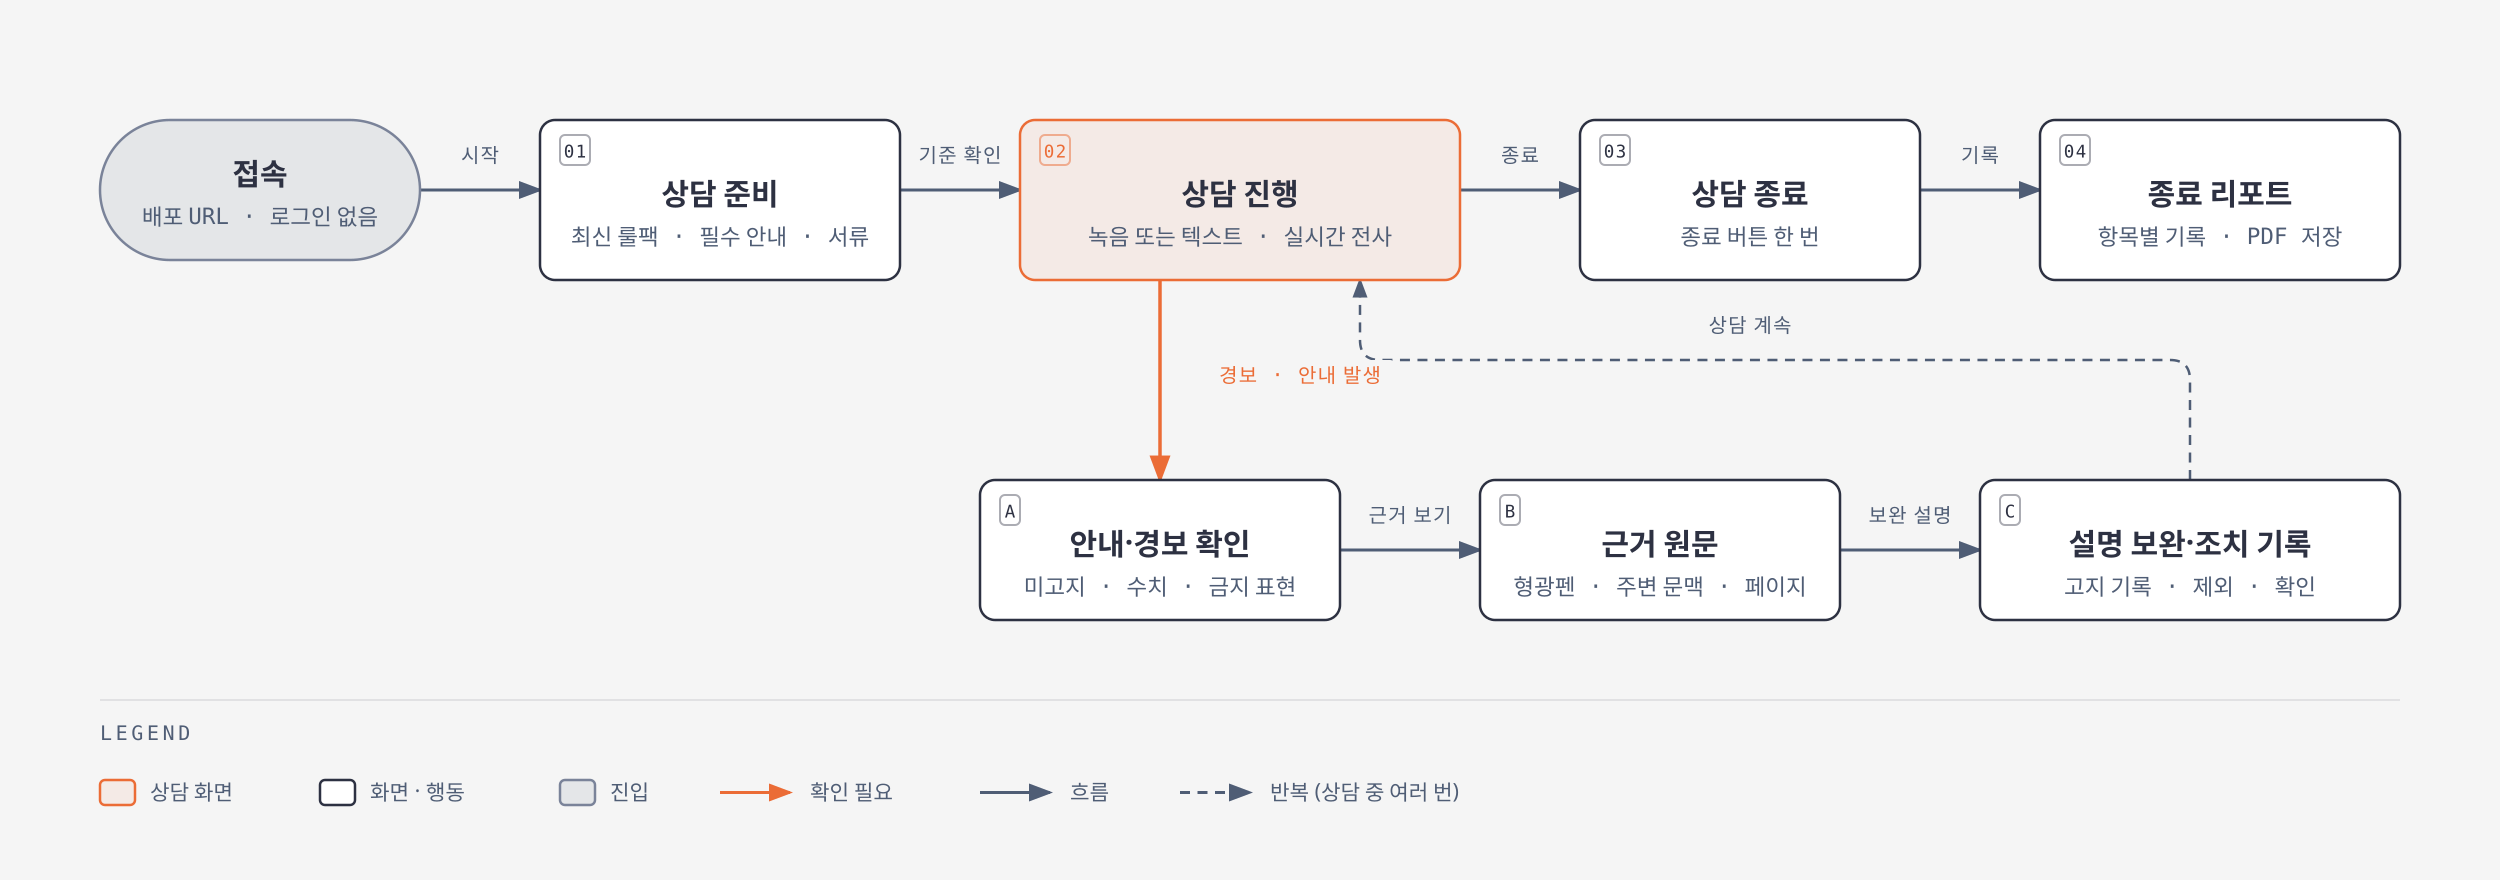
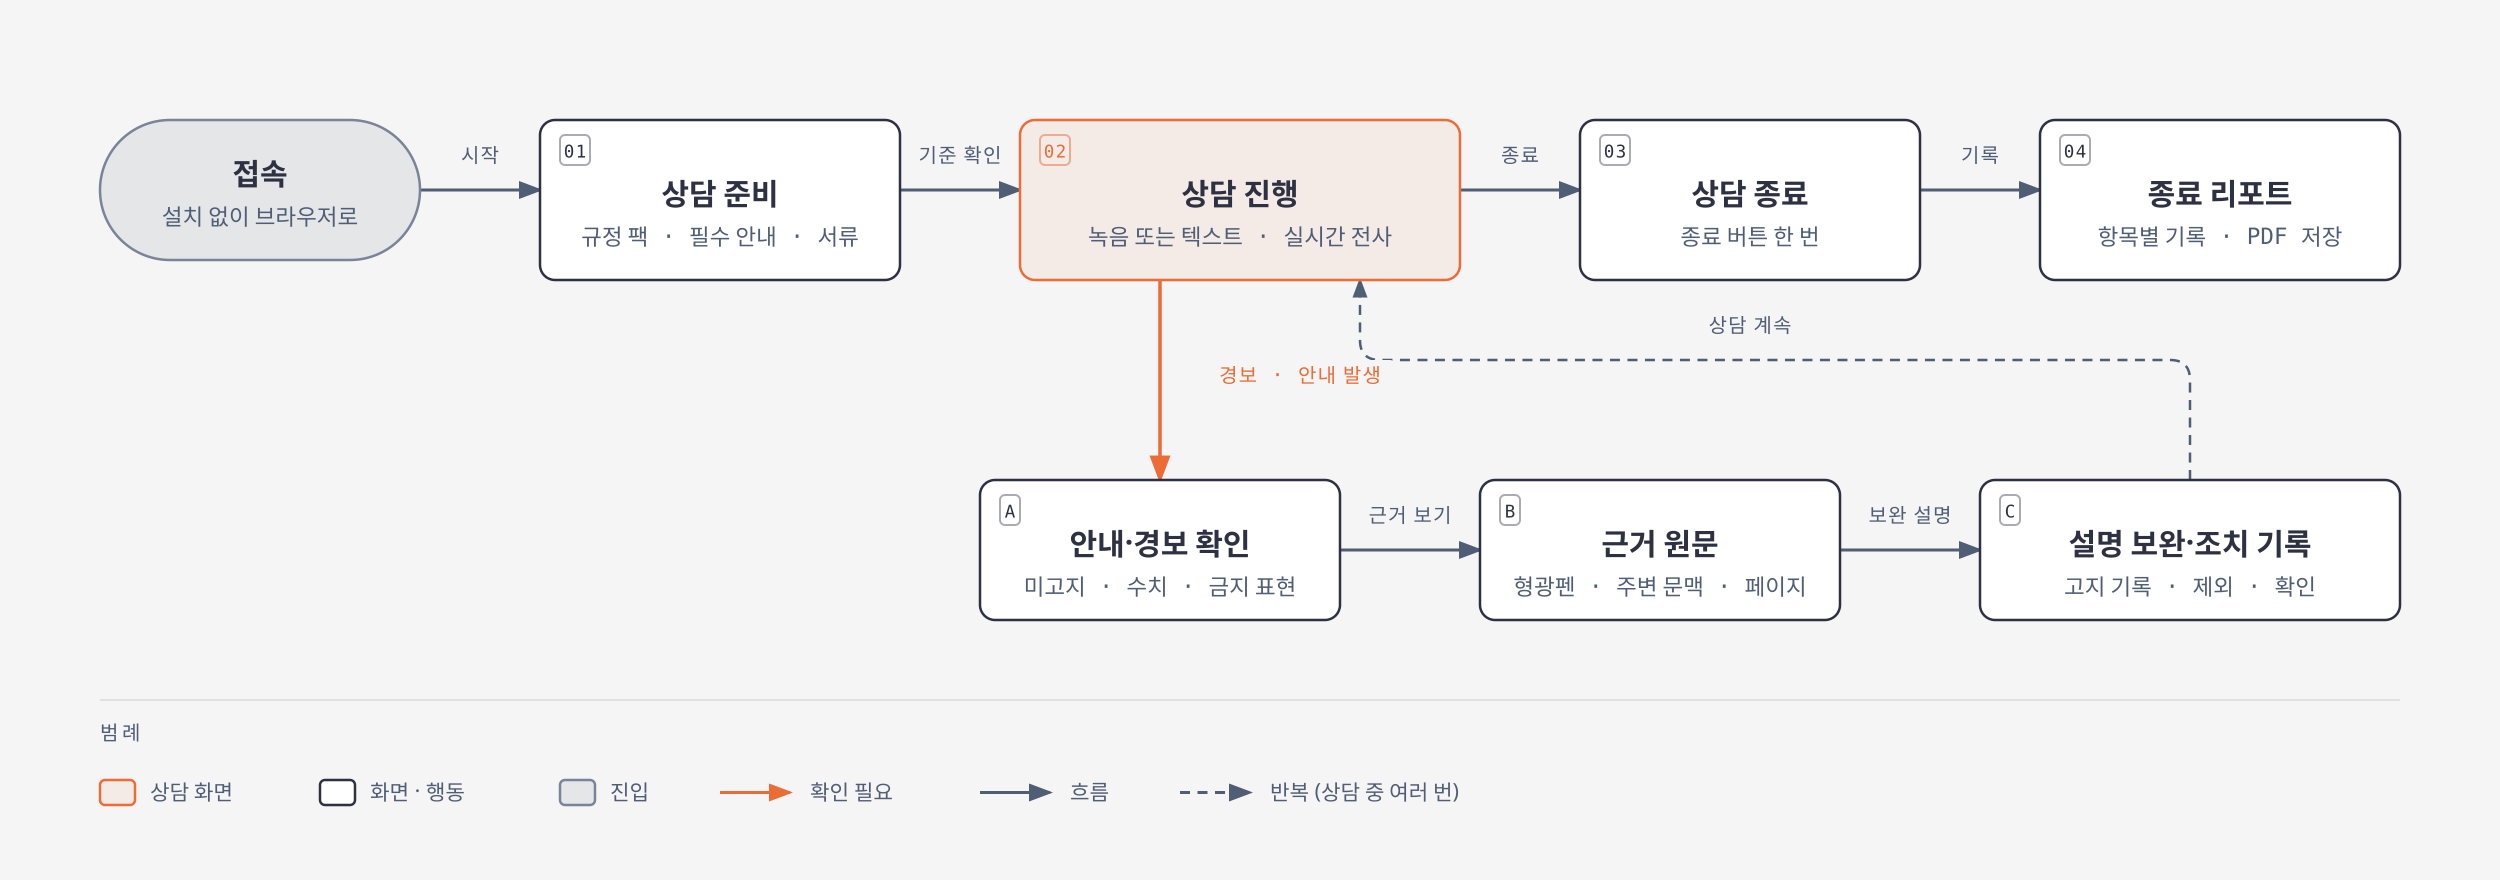
<svg xmlns="http://www.w3.org/2000/svg" viewBox="0 0 1000 352" role="img" aria-labelledby="05-userflow-title 05-userflow-desc">
  <defs>
    <marker id="arrow" markerWidth="8" markerHeight="6" refX="7" refY="3" orient="auto">
      <polygon points="0 0, 8 3, 0 6" fill="#4f5d75" />
    </marker>
    <marker id="arrow-accent" markerWidth="8" markerHeight="6" refX="7" refY="3" orient="auto">
      <polygon points="0 0, 8 3, 0 6" fill="#eb6c36" />
    </marker>
    <marker id="arrow-link" markerWidth="8" markerHeight="6" refX="7" refY="3" orient="auto">
      <polygon points="0 0, 8 3, 0 6" fill="#2e5aa8" />
    </marker>
  </defs>
  <rect width="100%" height="100%" fill="#f5f5f5" />
  <g transform="translate(0,-104)">
    <path d="M 168,180 L 216,180" fill="none" stroke="#4f5d75" stroke-width="1.2" marker-end="url(#arrow)" />
    <path d="M 360,180 L 408,180" fill="none" stroke="#4f5d75" stroke-width="1.2" marker-end="url(#arrow)" />
    <path d="M 584,180 L 632,180" fill="none" stroke="#4f5d75" stroke-width="1.2" marker-end="url(#arrow)" />
    <path d="M 768,180 L 816,180" fill="none" stroke="#4f5d75" stroke-width="1.2" marker-end="url(#arrow)" />
    <path d="M 464,216 L 464,296" fill="none" stroke="#eb6c36" stroke-width="1.4" marker-end="url(#arrow-accent)" />
    <path d="M 536,324 L 592,324" fill="none" stroke="#4f5d75" stroke-width="1.2" marker-end="url(#arrow)" />
    <path d="M 736,324 L 792,324" fill="none" stroke="#4f5d75" stroke-width="1.2" marker-end="url(#arrow)" />
    <path d="M 876,296 V 256 Q 876,248 868,248 H 552 Q 544,248 544,240 V 216" fill="none" stroke="#4f5d75" stroke-width="1" stroke-dasharray="4,3" marker-end="url(#arrow)" />
    <rect x="180" y="160" width="24" height="12" rx="2" fill="#f5f5f5" />
    <text x="192" y="169" fill="#4f5d75" font-size="8" font-family="'Geist Mono', 'Malgun Gothic', ui-monospace, monospace" text-anchor="middle" letter-spacing="0.06em">시작</text>
    <rect x="362" y="160" width="44" height="12" rx="2" fill="#f5f5f5" />
    <text x="384" y="169" fill="#4f5d75" font-size="8" font-family="'Geist Mono', 'Malgun Gothic', ui-monospace, monospace" text-anchor="middle" letter-spacing="0.06em">기준 확인</text>
    <rect x="596" y="160" width="24" height="12" rx="2" fill="#f5f5f5" />
    <text x="608" y="169" fill="#4f5d75" font-size="8" font-family="'Geist Mono', 'Malgun Gothic', ui-monospace, monospace" text-anchor="middle" letter-spacing="0.06em">종료</text>
    <rect x="780" y="160" width="24" height="12" rx="2" fill="#f5f5f5" />
    <text x="792" y="169" fill="#4f5d75" font-size="8" font-family="'Geist Mono', 'Malgun Gothic', ui-monospace, monospace" text-anchor="middle" letter-spacing="0.06em">기록</text>
    <rect x="482" y="248" width="76" height="12" rx="2" fill="#f5f5f5" />
    <text x="520" y="257" fill="#eb6c36" font-size="8" font-family="'Geist Mono', 'Malgun Gothic', ui-monospace, monospace" text-anchor="middle" letter-spacing="0.06em">경보 · 안내 발생</text>
    <rect x="542" y="304" width="44" height="12" rx="2" fill="#f5f5f5" />
    <text x="564" y="313" fill="#4f5d75" font-size="8" font-family="'Geist Mono', 'Malgun Gothic', ui-monospace, monospace" text-anchor="middle" letter-spacing="0.06em">근거 보기</text>
    <rect x="742" y="304" width="44" height="12" rx="2" fill="#f5f5f5" />
    <text x="764" y="313" fill="#4f5d75" font-size="8" font-family="'Geist Mono', 'Malgun Gothic', ui-monospace, monospace" text-anchor="middle" letter-spacing="0.06em">보완 설명</text>
    <rect x="678" y="228" width="44" height="12" rx="2" fill="#f5f5f5" />
    <text x="700" y="237" fill="#4f5d75" font-size="8" font-family="'Geist Mono', 'Malgun Gothic', ui-monospace, monospace" text-anchor="middle" letter-spacing="0.06em">상담 계속</text>
    <rect x="40" y="152" width="128" height="56" rx="28" fill="#f5f5f5" />
    <rect x="40" y="152" width="128" height="56" rx="28" fill="rgba(79,93,117,0.10)" stroke="#7a8399" stroke-width="1" />
    <text x="104" y="178" fill="#2d3142" font-size="12" font-weight="600" font-family="'Geist', 'Malgun Gothic', system-ui, sans-serif" text-anchor="middle">접속</text>
-     <text x="104" y="194" fill="#4f5d75" font-size="9" font-family="'Geist Mono', 'Malgun Gothic', ui-monospace, monospace" text-anchor="middle">배포 URL · 로그인 없음</text>
+     <text x="104" y="194" fill="#4f5d75" font-size="9" font-family="'Geist Mono', 'Malgun Gothic', ui-monospace, monospace" text-anchor="middle">설치 없이 브라우저로</text>
    <rect x="216" y="152" width="144" height="64" rx="6" fill="#f5f5f5" />
    <rect x="216" y="152" width="144" height="64" rx="6" fill="#ffffff" stroke="#2d3142" stroke-width="1" />
    <rect x="224" y="158" width="12" height="12" rx="2" fill="transparent" stroke="rgba(45,49,66,0.40)" stroke-width="0.8" />
    <text x="230" y="167" fill="#2d3142" font-size="7" font-family="'Geist Mono', 'Malgun Gothic', ui-monospace, monospace" text-anchor="middle" letter-spacing="0.08em">01</text>
    <text x="288" y="186" fill="#2d3142" font-size="12" font-weight="600" font-family="'Geist', 'Malgun Gothic', system-ui, sans-serif" text-anchor="middle">상담 준비</text>
-     <text x="288" y="202" fill="#4f5d75" font-size="9" font-family="'Geist Mono', 'Malgun Gothic', ui-monospace, monospace" text-anchor="middle">최신 룰팩 · 필수 안내 · 서류</text>
+     <text x="288" y="202" fill="#4f5d75" font-size="9" font-family="'Geist Mono', 'Malgun Gothic', ui-monospace, monospace" text-anchor="middle">규정 팩 · 필수 안내 · 서류</text>
    <rect x="408" y="152" width="176" height="64" rx="6" fill="#f5f5f5" />
    <rect x="408" y="152" width="176" height="64" rx="6" fill="rgba(235,108,54,0.08)" stroke="#eb6c36" stroke-width="1" />
    <rect x="416" y="158" width="12" height="12" rx="2" fill="transparent" stroke="rgba(235,108,54,0.50)" stroke-width="0.8" />
    <text x="422" y="167" fill="#eb6c36" font-size="7" font-family="'Geist Mono', 'Malgun Gothic', ui-monospace, monospace" text-anchor="middle" letter-spacing="0.08em">02</text>
    <text x="496" y="186" fill="#2d3142" font-size="12" font-weight="600" font-family="'Geist', 'Malgun Gothic', system-ui, sans-serif" text-anchor="middle">상담 진행</text>
    <text x="496" y="202" fill="#4f5d75" font-size="9" font-family="'Geist Mono', 'Malgun Gothic', ui-monospace, monospace" text-anchor="middle">녹음 또는 텍스트 · 실시간 전사</text>
    <rect x="632" y="152" width="136" height="64" rx="6" fill="#f5f5f5" />
    <rect x="632" y="152" width="136" height="64" rx="6" fill="#ffffff" stroke="#2d3142" stroke-width="1" />
    <rect x="640" y="158" width="12" height="12" rx="2" fill="transparent" stroke="rgba(45,49,66,0.40)" stroke-width="0.8" />
    <text x="646" y="167" fill="#2d3142" font-size="7" font-family="'Geist Mono', 'Malgun Gothic', ui-monospace, monospace" text-anchor="middle" letter-spacing="0.08em">03</text>
    <text x="700" y="186" fill="#2d3142" font-size="12" font-weight="600" font-family="'Geist', 'Malgun Gothic', system-ui, sans-serif" text-anchor="middle">상담 종료</text>
    <text x="700" y="202" fill="#4f5d75" font-size="9" font-family="'Geist Mono', 'Malgun Gothic', ui-monospace, monospace" text-anchor="middle">종료 버튼 한 번</text>
    <rect x="816" y="152" width="144" height="64" rx="6" fill="#f5f5f5" />
    <rect x="816" y="152" width="144" height="64" rx="6" fill="#ffffff" stroke="#2d3142" stroke-width="1" />
    <rect x="824" y="158" width="12" height="12" rx="2" fill="transparent" stroke="rgba(45,49,66,0.40)" stroke-width="0.8" />
    <text x="830" y="167" fill="#2d3142" font-size="7" font-family="'Geist Mono', 'Malgun Gothic', ui-monospace, monospace" text-anchor="middle" letter-spacing="0.08em">04</text>
    <text x="888" y="186" fill="#2d3142" font-size="12" font-weight="600" font-family="'Geist', 'Malgun Gothic', system-ui, sans-serif" text-anchor="middle">종료 리포트</text>
    <text x="888" y="202" fill="#4f5d75" font-size="9" font-family="'Geist Mono', 'Malgun Gothic', ui-monospace, monospace" text-anchor="middle">항목별 기록 · PDF 저장</text>
    <rect x="392" y="296" width="144" height="56" rx="6" fill="#f5f5f5" />
    <rect x="392" y="296" width="144" height="56" rx="6" fill="#ffffff" stroke="#2d3142" stroke-width="1" />
    <rect x="400" y="302" width="8" height="12" rx="2" fill="transparent" stroke="rgba(45,49,66,0.40)" stroke-width="0.8" />
    <text x="404" y="311" fill="#2d3142" font-size="7" font-family="'Geist Mono', 'Malgun Gothic', ui-monospace, monospace" text-anchor="middle" letter-spacing="0.08em">A</text>
    <text x="464" y="326" fill="#2d3142" font-size="12" font-weight="600" font-family="'Geist', 'Malgun Gothic', system-ui, sans-serif" text-anchor="middle">안내·경보 확인</text>
    <text x="464" y="342" fill="#4f5d75" font-size="9" font-family="'Geist Mono', 'Malgun Gothic', ui-monospace, monospace" text-anchor="middle">미고지 · 수치 · 금지 표현</text>
    <rect x="592" y="296" width="144" height="56" rx="6" fill="#f5f5f5" />
    <rect x="592" y="296" width="144" height="56" rx="6" fill="#ffffff" stroke="#2d3142" stroke-width="1" />
    <rect x="600" y="302" width="8" height="12" rx="2" fill="transparent" stroke="rgba(45,49,66,0.40)" stroke-width="0.8" />
    <text x="604" y="311" fill="#2d3142" font-size="7" font-family="'Geist Mono', 'Malgun Gothic', ui-monospace, monospace" text-anchor="middle" letter-spacing="0.08em">B</text>
    <text x="664" y="326" fill="#2d3142" font-size="12" font-weight="600" font-family="'Geist', 'Malgun Gothic', system-ui, sans-serif" text-anchor="middle">근거 원문</text>
    <text x="664" y="342" fill="#4f5d75" font-size="9" font-family="'Geist Mono', 'Malgun Gothic', ui-monospace, monospace" text-anchor="middle">형광펜 · 주변 문맥 · 페이지</text>
    <rect x="792" y="296" width="168" height="56" rx="6" fill="#f5f5f5" />
    <rect x="792" y="296" width="168" height="56" rx="6" fill="#ffffff" stroke="#2d3142" stroke-width="1" />
    <rect x="800" y="302" width="8" height="12" rx="2" fill="transparent" stroke="rgba(45,49,66,0.40)" stroke-width="0.8" />
    <text x="804" y="311" fill="#2d3142" font-size="7" font-family="'Geist Mono', 'Malgun Gothic', ui-monospace, monospace" text-anchor="middle" letter-spacing="0.08em">C</text>
    <text x="876" y="326" fill="#2d3142" font-size="12" font-weight="600" font-family="'Geist', 'Malgun Gothic', system-ui, sans-serif" text-anchor="middle">설명 보완·조치 기록</text>
    <text x="876" y="342" fill="#4f5d75" font-size="9" font-family="'Geist Mono', 'Malgun Gothic', ui-monospace, monospace" text-anchor="middle">고지 기록 · 제외 · 확인</text>
  </g>
  <line x1="40" y1="280" x2="960" y2="280" stroke="rgba(45,49,66,0.10)" stroke-width="0.8" />
-   <text x="40" y="296" fill="#4f5d75" font-size="8" font-family="'Geist Mono', 'Malgun Gothic', ui-monospace, monospace" letter-spacing="0.18em">LEGEND</text>
+   <text x="40" y="296" fill="#4f5d75" font-size="8" font-family="'Geist Mono', 'Malgun Gothic', ui-monospace, monospace" letter-spacing="0.18em">범례</text>
  <rect x="40" y="312" width="14" height="10" rx="2" fill="rgba(235,108,54,0.08)" stroke="#eb6c36" stroke-width="1" />
  <text x="60" y="320" fill="#4f5d75" font-size="8.5" font-family="'Geist', 'Malgun Gothic', system-ui, sans-serif">상담 화면</text>
  <rect x="128" y="312" width="14" height="10" rx="2" fill="#ffffff" stroke="#2d3142" stroke-width="1" />
  <text x="148" y="320" fill="#4f5d75" font-size="8.5" font-family="'Geist', 'Malgun Gothic', system-ui, sans-serif">화면 · 행동</text>
  <rect x="224" y="312" width="14" height="10" rx="2" fill="rgba(79,93,117,0.10)" stroke="#7a8399" stroke-width="1" />
  <text x="244" y="320" fill="#4f5d75" font-size="8.5" font-family="'Geist', 'Malgun Gothic', system-ui, sans-serif">진입</text>
  <line x1="288" y1="317" x2="316" y2="317" stroke="#eb6c36" stroke-width="1.2" marker-end="url(#arrow-accent)" />
  <text x="324" y="320" fill="#4f5d75" font-size="8.5" font-family="'Geist', 'Malgun Gothic', system-ui, sans-serif">확인 필요</text>
  <line x1="392" y1="317" x2="420" y2="317" stroke="#4f5d75" stroke-width="1.2" marker-end="url(#arrow)" />
  <text x="428" y="320" fill="#4f5d75" font-size="8.5" font-family="'Geist', 'Malgun Gothic', system-ui, sans-serif">흐름</text>
  <line x1="472" y1="317" x2="500" y2="317" stroke="#4f5d75" stroke-width="1.2" stroke-dasharray="4,3" marker-end="url(#arrow)" />
  <text x="508" y="320" fill="#4f5d75" font-size="8.5" font-family="'Geist', 'Malgun Gothic', system-ui, sans-serif">반복 (상담 중 여러 번)</text>
</svg>
